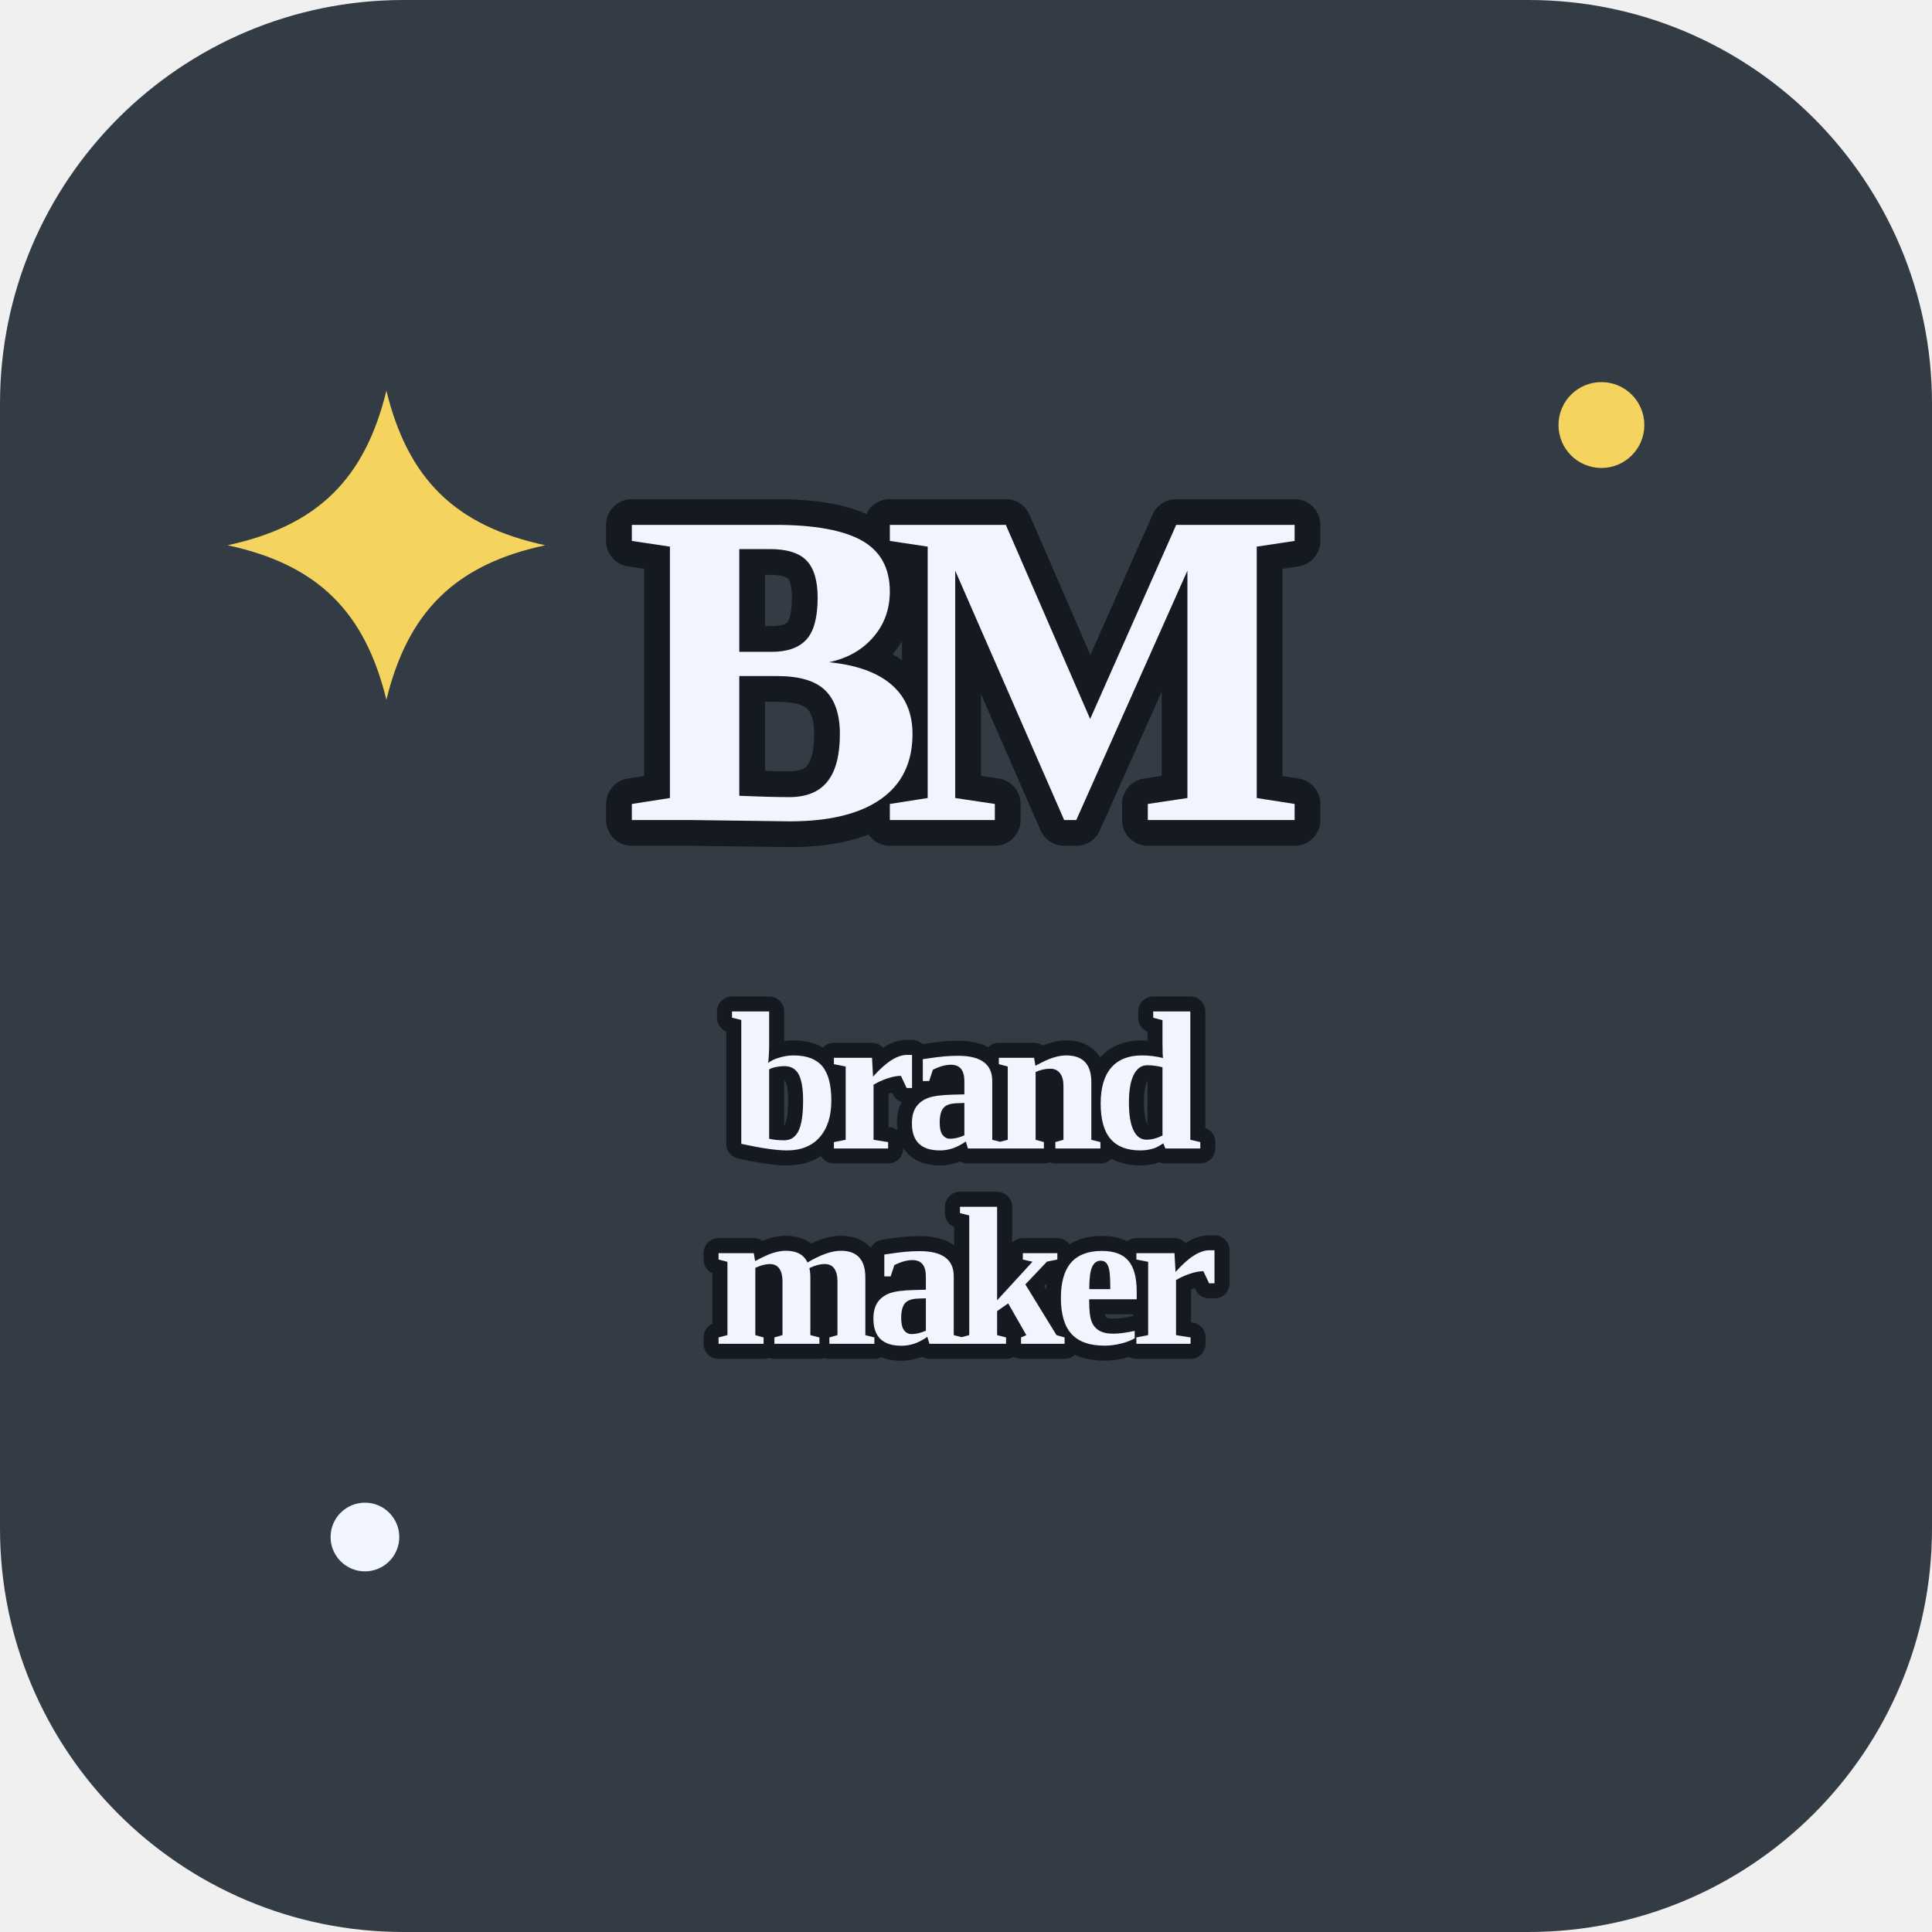
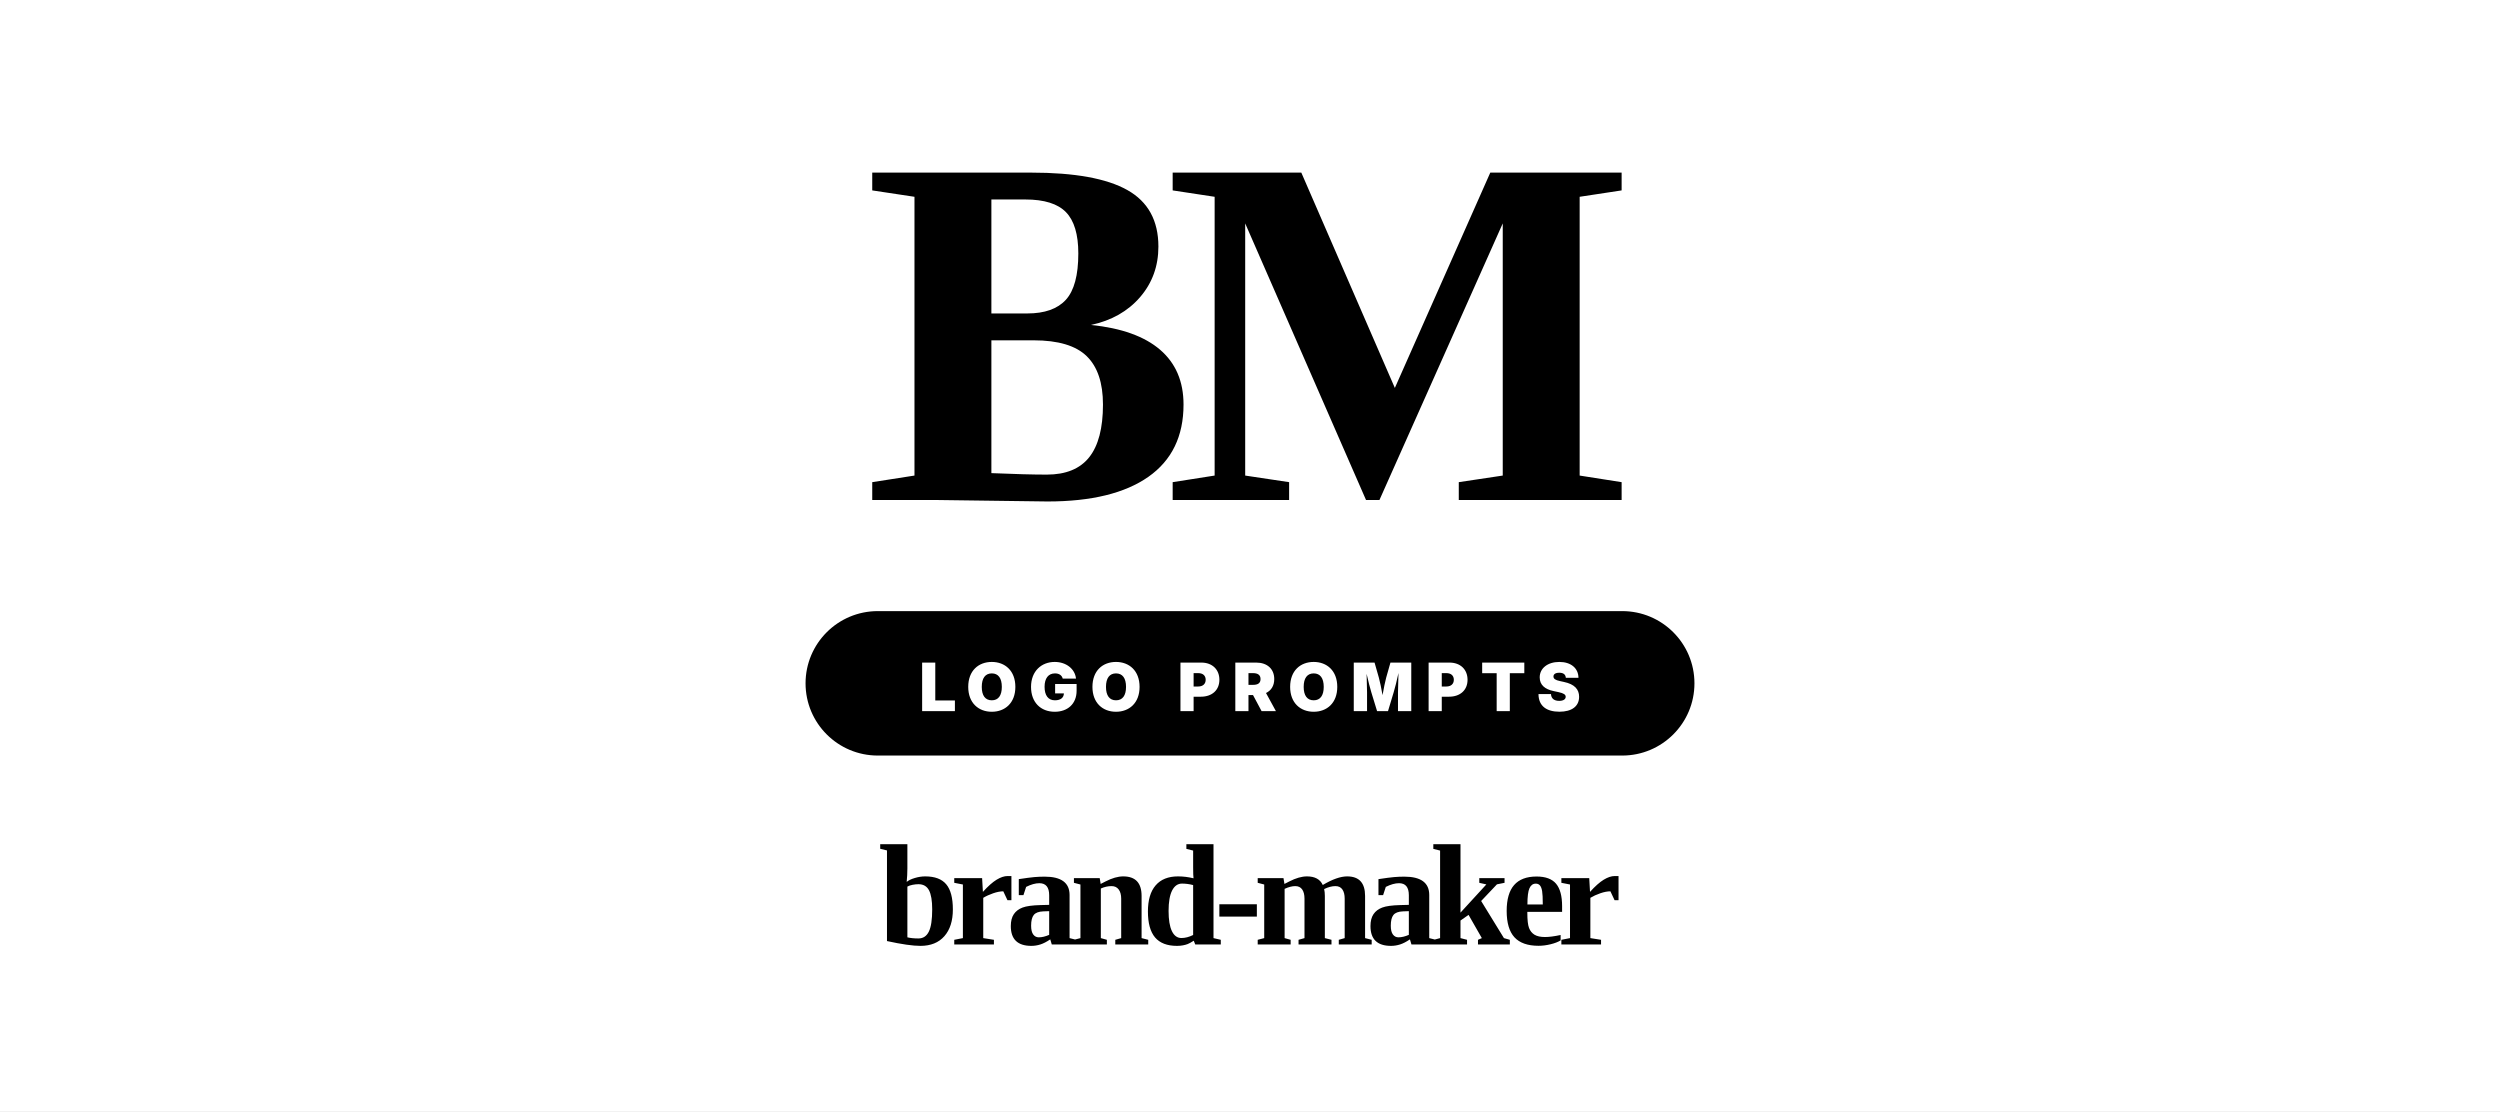
- <svg xmlns="http://www.w3.org/2000/svg" width="900" height="900" viewBox="0 0 900 900" fill="none">
-   <rect width="900" height="900" rx="188" fill="#333C45" />
-   <path d="M180 182 C190 223 212 245 254 254 C212 263 190 285 180 326 C170 285 148 263 106 254 C148 245 170 223 180 182Z" fill="#F4D35E" />
-   <circle cx="746" cy="198" r="20" fill="#F4D35E" />
-   <circle cx="170" cy="716" r="16" fill="#F1F5FF" />
-   <text x="450" y="382" text-anchor="middle" font-family="Baloo 2, Fredoka, Arial Rounded MT Bold, Arial, sans-serif" font-size="210" font-weight="900" letter-spacing="-20" fill="#F1F5FF" stroke="#151A20" stroke-width="24" stroke-linejoin="round" paint-order="stroke fill">BM</text>
-   <text x="450" y="535" text-anchor="middle" font-family="Baloo 2, Fredoka, Arial Rounded MT Bold, Arial, sans-serif" font-size="92" font-weight="900" letter-spacing="-5" fill="#F1F5FF" stroke="#151A20" stroke-width="14" stroke-linejoin="round" paint-order="stroke fill">brand</text>
-   <text x="450" y="626" text-anchor="middle" font-family="Baloo 2, Fredoka, Arial Rounded MT Bold, Arial, sans-serif" font-size="92" font-weight="900" letter-spacing="-5" fill="#F1F5FF" stroke="#151A20" stroke-width="14" stroke-linejoin="round" paint-order="stroke fill">maker</text>
+ <svg xmlns="http://www.w3.org/2000/svg" width="900" height="400" viewBox="0 0 900 400" fill="none">
+   <rect width="900" height="400" fill="#FFFFFF" />
+   <text x="450" y="180" text-anchor="middle" font-family="Baloo 2, Fredoka, Arial Rounded MT Bold, Arial, sans-serif" font-size="180" font-weight="900" letter-spacing="-12" fill="#000000">BM</text>
+   <rect x="290" y="220" width="320" height="52" rx="26" fill="#000000" />
+   <text x="450" y="256" text-anchor="middle" font-family="Inter, ui-sans-serif, system-ui" font-size="24" font-weight="900" letter-spacing="4" fill="#FFFFFF">LOGO PROMPTS</text>
+   <text x="450" y="340" text-anchor="middle" font-family="Baloo 2, Fredoka, Arial Rounded MT Bold, Arial, sans-serif" font-size="52" font-weight="900" letter-spacing="-3" fill="#000000">brand-maker</text>
</svg>
